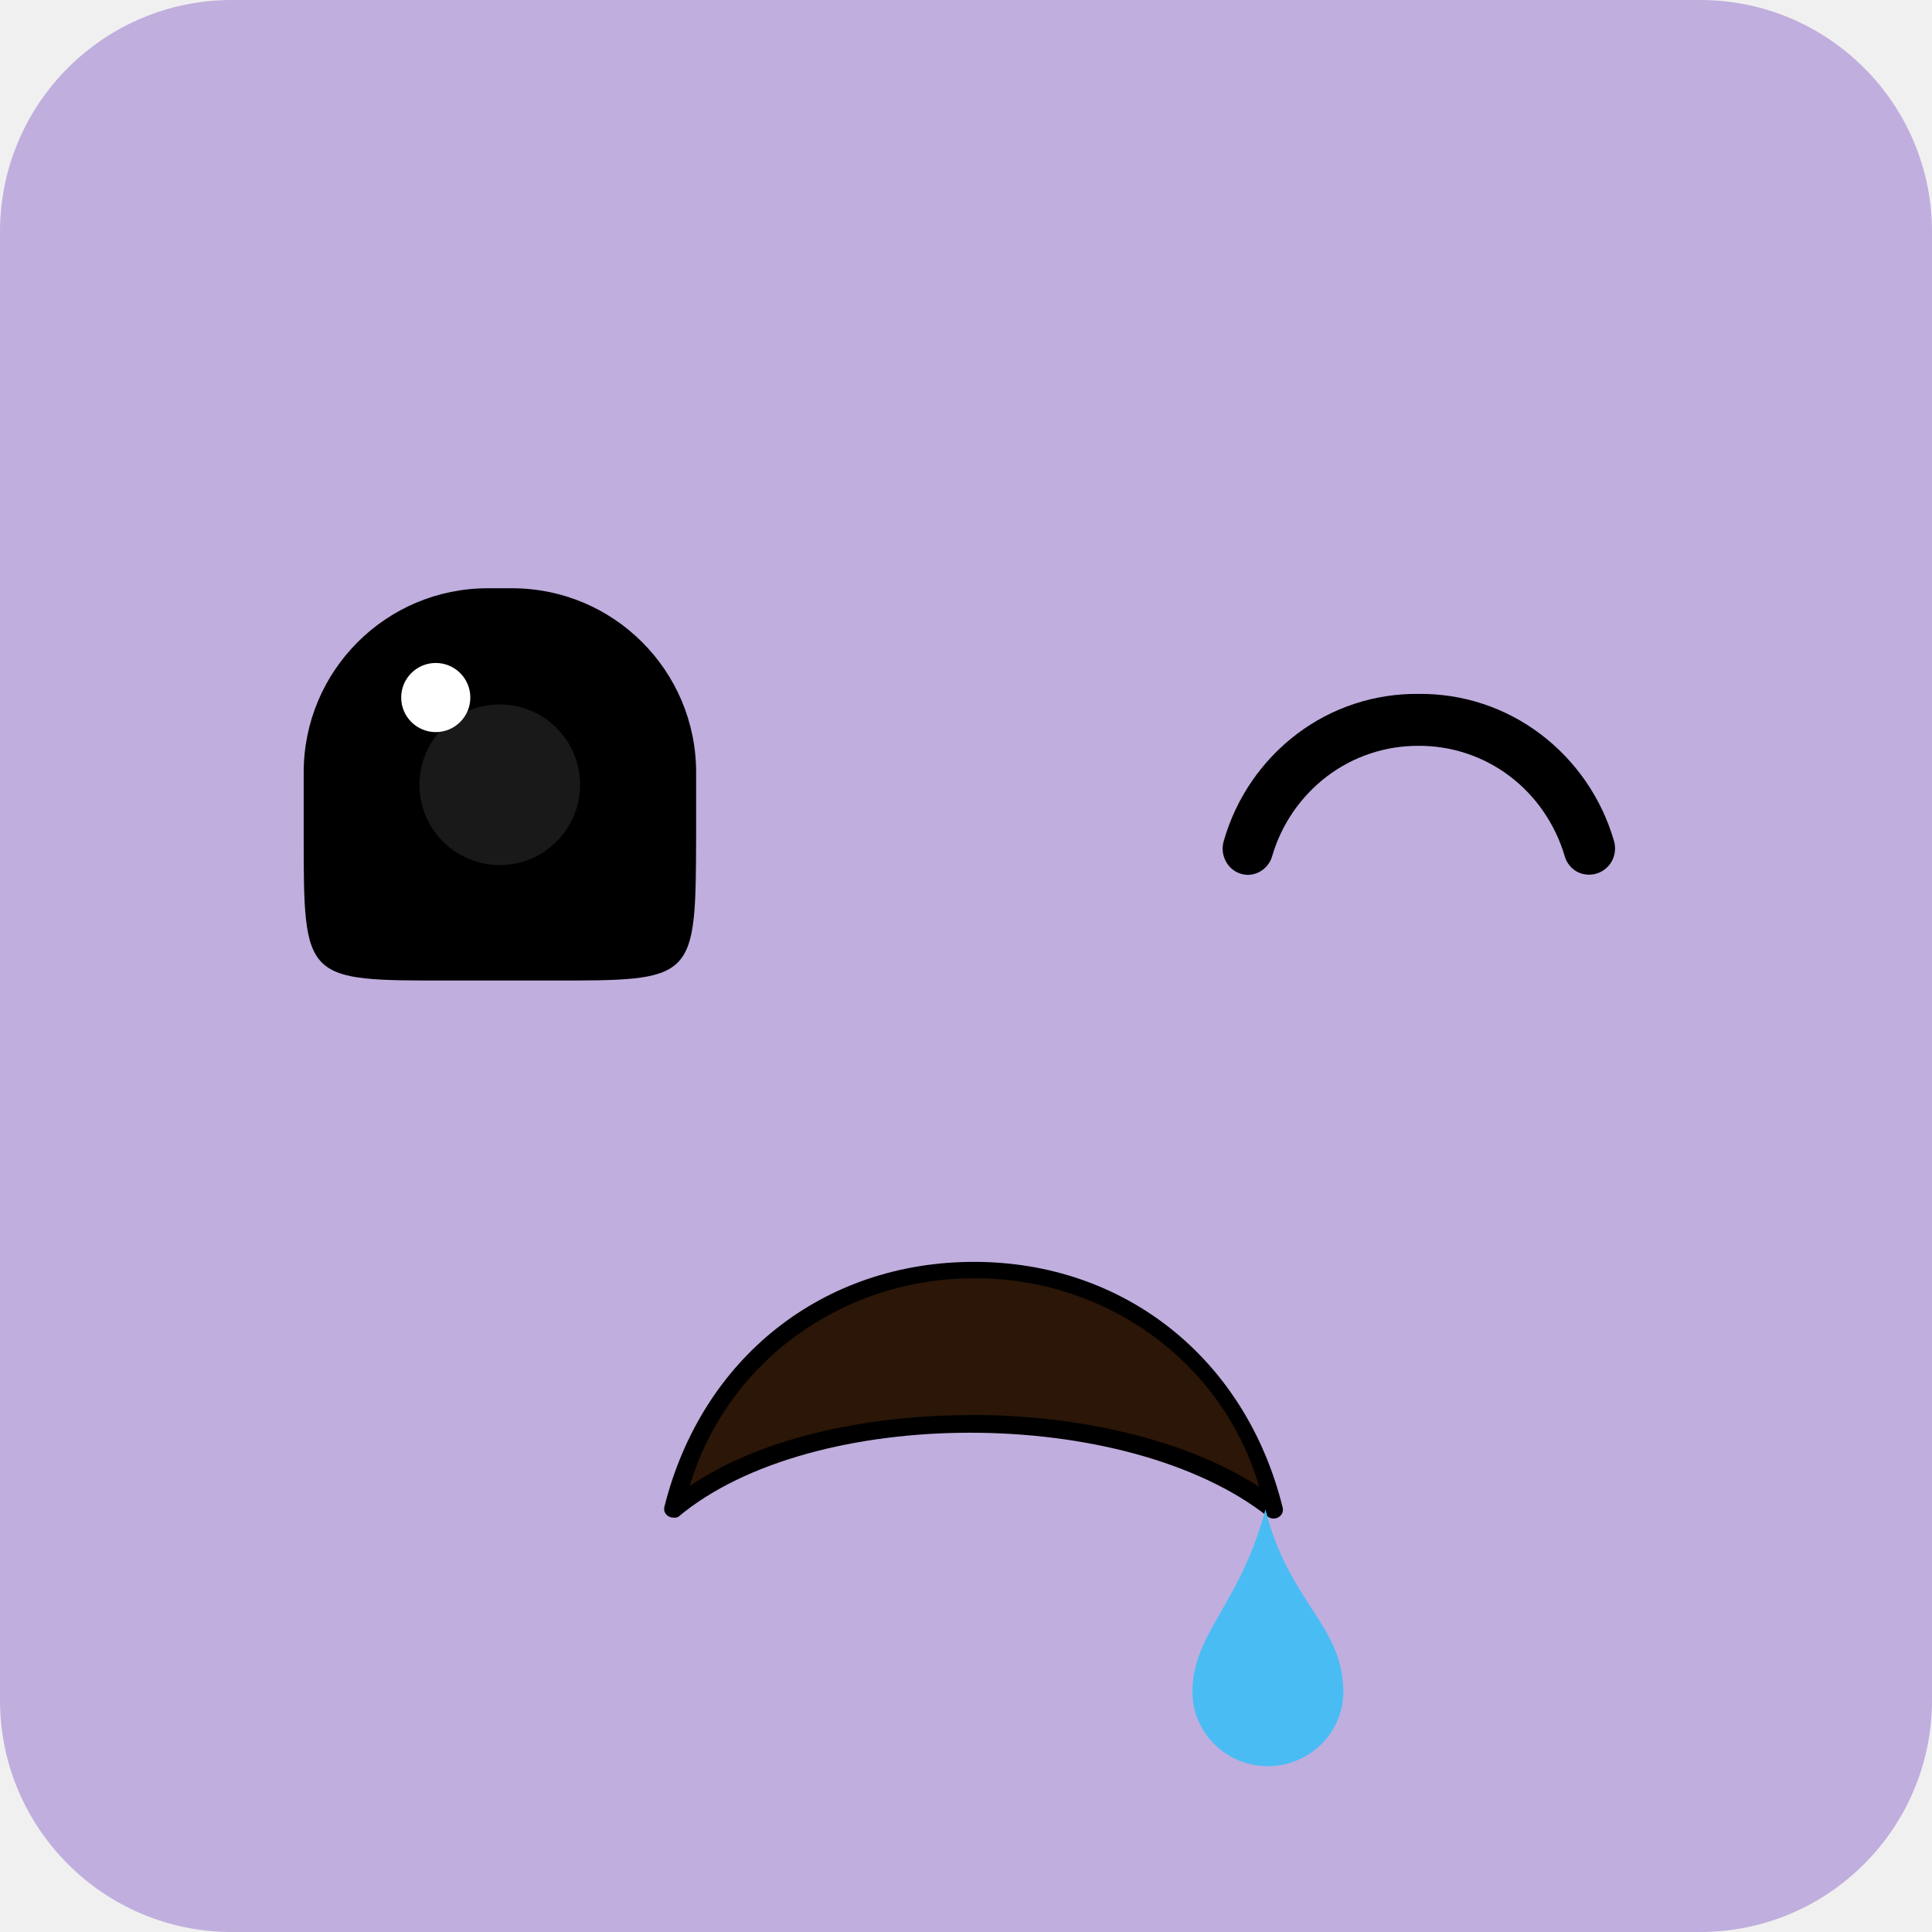
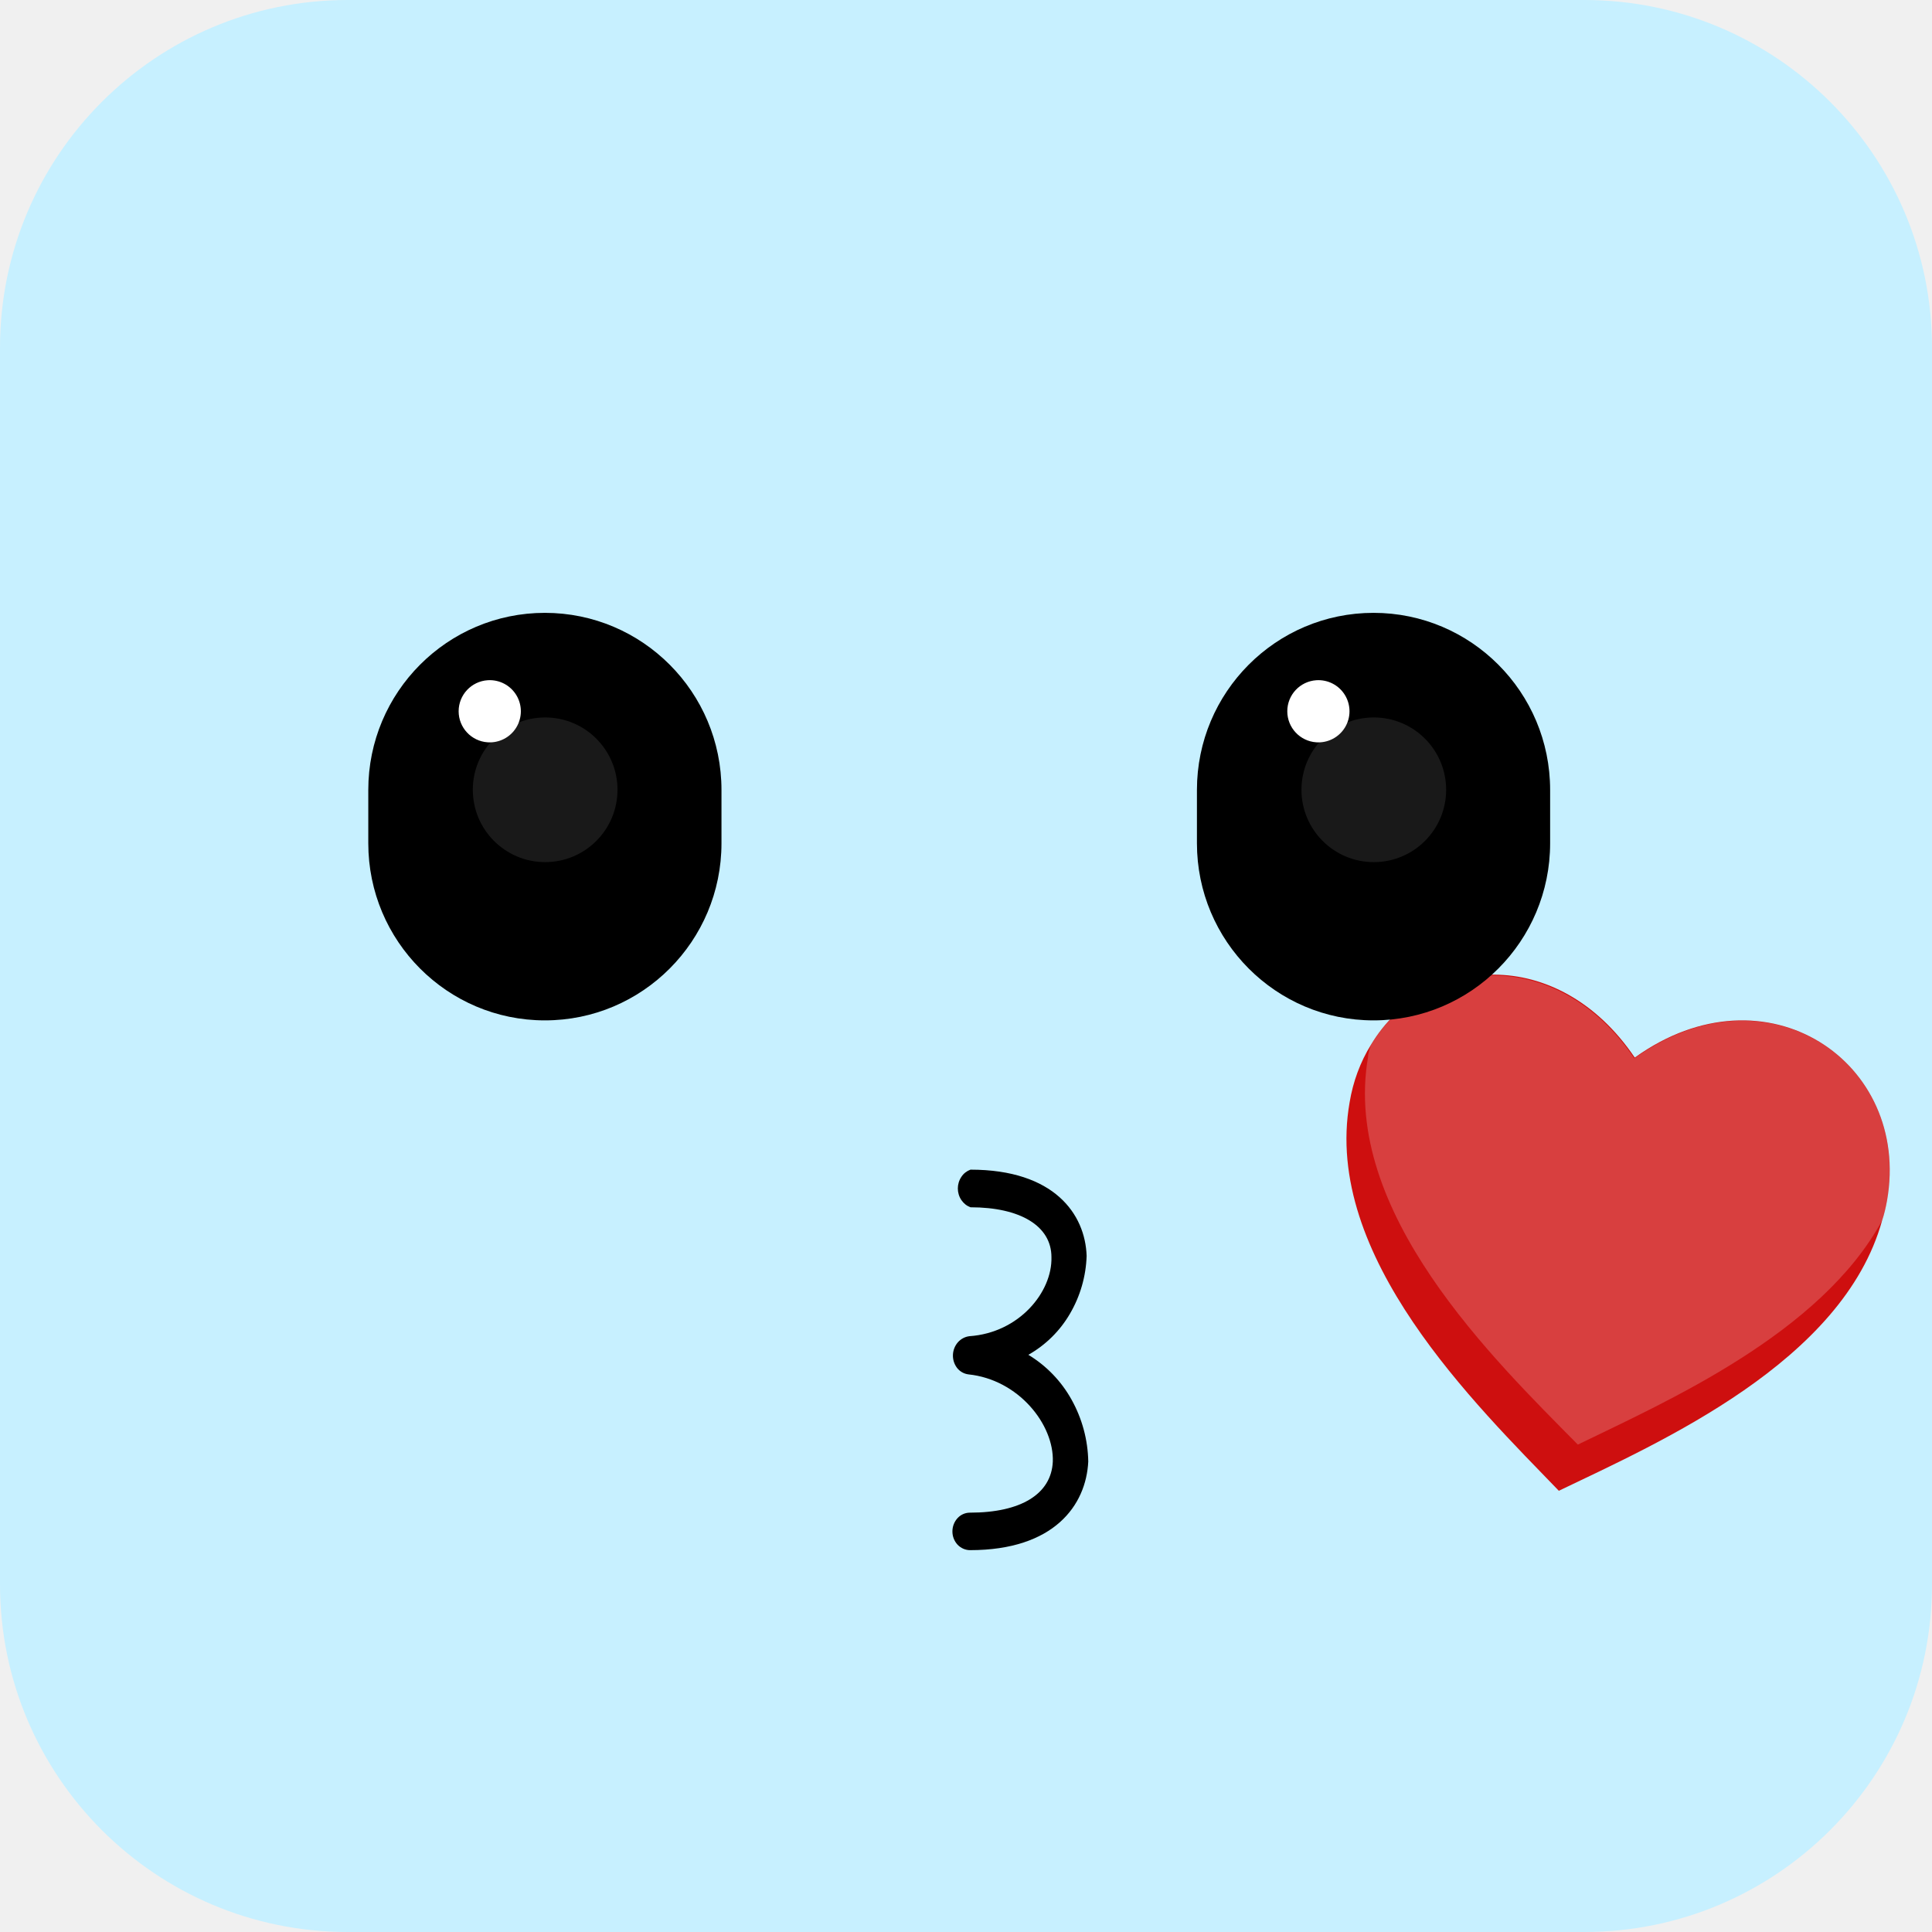
<svg xmlns="http://www.w3.org/2000/svg" viewBox="0 0 200 200" fill="none" shape-rendering="auto">
  <mask id="viewboxMask">
-     <rect width="200" height="200" rx="24" ry="24" x="0" y="0" fill="#fff" />
+     <rect width="200" height="200" rx="36" ry="36" x="0" y="0" fill="#fff" />
  </mask>
  <g mask="url(#viewboxMask)">
-     <rect fill="#c0aede" width="200" height="200" x="0" y="0" />
-     <g transform="matrix(1.5625 0 0 1.5625 37.5 110.94)">
-       <path fill-rule="evenodd" clip-rule="evenodd" d="M21 29a19.88 19.88 0 0 1 39 0c-9.72-7.8-30.4-7.44-39 0Z" fill="#2B1607" />
-       <path d="M20.58 29.54c-.1 0-.2-.03-.3-.09a.58.58 0 0 1-.24-.27.56.56 0 0 1-.02-.36c2.48-9.9 10.54-16.22 20.51-16.22 9.98 0 18.01 6.41 20.45 16.28.03.11.02.24-.02.35a.58.58 0 0 1-.23.27.62.62 0 0 1-.7 0c-9.4-7.44-30.24-7.44-39.1 0a.6.6 0 0 1-.35.04Zm19.74-6.8c7.07 0 14.22 1.6 19.11 4.77-1.15-3.98-3.62-7.5-7.03-10a19.88 19.88 0 0 0-11.83-3.82 19.94 19.94 0 0 0-11.82 3.8 19.02 19.02 0 0 0-7.06 9.97c4.58-3.14 11.6-4.71 18.63-4.71Z" fill="#000" />
-       <path d="M65 41.02a4.86 4.86 0 0 1-1.42 3.5 5.04 5.04 0 0 1-7.08.08 4.9 4.9 0 0 1-1.5-3.47c0-3.94 3.16-5.81 4.84-12.13 1.53 6.15 5.12 7.66 5.16 12.02Z" fill="#4ABCF4" />
-     </g>
-     <g transform="matrix(1.5625 0 0 1.5625 31.25 59.38)">
-       <path d="M16.41 26.96H9.82c-9.7 0-9.7.08-9.7-9.7v-4.09A12.2 12.2 0 0 1 12.32.97h1.6a12.2 12.2 0 0 1 12.2 12.2v4.16c-.03 9.7-.03 9.63-9.7 9.63Z" fill="#000" />
-       <path d="M8.87 10.5a2.29 2.29 0 1 0 0-4.58 2.29 2.29 0 0 0 0 4.58Z" fill="#fff" />
-       <path opacity=".1" d="M13.11 19.31a5.32 5.32 0 1 0 0-10.64 5.32 5.32 0 0 0 0 10.64Z" fill="#fff" />
-       <path d="M62.7 19.96a1.68 1.68 0 0 1-1.5-.93 1.75 1.75 0 0 1-.12-1.32 13.54 13.54 0 0 1 4.85-7.09A13.1 13.1 0 0 1 74 7.97c2.9-.03 5.73.9 8.06 2.66a13.63 13.63 0 0 1 4.87 7.08c.13.44.08.92-.13 1.32a1.72 1.72 0 0 1-2.3.73 1.69 1.69 0 0 1-.83-1.03c-.63-2.13-1.91-4-3.66-5.32a9.92 9.92 0 0 0-6.07-2c-2.17 0-4.28.7-6.02 2.02a10.26 10.26 0 0 0-3.64 5.3c-.1.35-.32.66-.6.88a1.7 1.7 0 0 1-.98.35Z" fill="#000" />
+     <rect fill="#c7f0ff" width="200" height="200" x="0" y="0" />
+     <g transform="translate(10 10) scale(0.9)">
+       <g transform="matrix(1.5625 0 0 1.5625 37.5 110.94)">
+         <path d="M40.3 36c-.35 0-.68-.15-.92-.4a1.43 1.43 0 0 1-.38-.98c0-.37.14-.72.38-.98s.57-.4.91-.4c3.77 0 5.99-1.38 6.1-3.75.1-2.73-2.52-6.05-6.22-6.43a1.26 1.26 0 0 1-.84-.49 1.5 1.5 0 0 1 .08-1.88c.23-.25.52-.4.84-.44 3.66-.25 6.11-3.25 6.04-5.82 0-2.3-2.3-3.67-5.96-3.67-.27-.1-.5-.28-.67-.53a1.53 1.53 0 0 1 0-1.71c.16-.25.4-.43.67-.53 6.17 0 8.45 3.28 8.55 6.35a8.98 8.98 0 0 1-1.23 4.26 8.22 8.22 0 0 1-3.06 3.02 8.91 8.91 0 0 1 3.18 3.3A9.7 9.7 0 0 1 49 29.48C48.84 32.7 46.48 36 40.3 36Z" fill="#000" />
+         <g fill-rule="evenodd" clip-rule="evenodd">
+           <path d="M107.8 10.27c-.09.5-.2.98-.36 1.46-2.88 10.4-16.3 16.3-23.8 19.9-6.09-6.32-17.4-17.25-15.4-28.6.25-1.51.78-2.96 1.58-4.25 3.97-6.6 13.73-7.44 19.41.96 9.68-6.95 20.37.34 18.57 10.53Z" fill="#CE0F0F" />
+           <path opacity=".2" d="M107.8 10.27c-.09.5-.2.98-.36 1.46-4.52 8.33-15.82 13.3-22.4 16.5C78.87 21.98 67.61 11.1 69.6-.32c0-.29.12-.57.2-.85 3.96-6.58 13.73-7.43 19.4.97 9.7-7.01 20.39.28 18.6 10.47Z" fill="#fff" />
+         </g>
+       </g>
+       <g transform="matrix(1.5625 0 0 1.5625 31.25 59.38)">
+         <path d="M87 13.04C87 5.84 81.18 0 74 0S61 5.84 61 13.04v3.92C61 24.16 66.82 30 74 30s13-5.84 13-13.04v-3.92Z" fill="#000" />
+         <path d="M69.79 9.53a2.29 2.29 0 1 0 0-4.57 2.29 2.29 0 0 0 0 4.57Z" fill="#fff" />
+         <path opacity=".1" d="M74.02 18.35a5.32 5.32 0 1 0 0-10.65 5.32 5.32 0 0 0 0 10.65Z" fill="#fff" />
+         <path d="M26 13.04C26 5.84 20.18 0 13 0S0 5.84 0 13.04v3.92C0 24.16 5.82 30 13 30s13-5.84 13-13.04v-3.92Z" fill="#000" />
+         <path d="M8.79 9.53a2.29 2.29 0 1 0 0-4.57 2.29 2.29 0 0 0 0 4.57Z" fill="#fff" />
+         <path opacity=".1" d="M13.02 18.35a5.32 5.32 0 1 0 0-10.65 5.32 5.32 0 0 0 0 10.65Z" fill="#fff" />
+       </g>
    </g>
  </g>
</svg>
